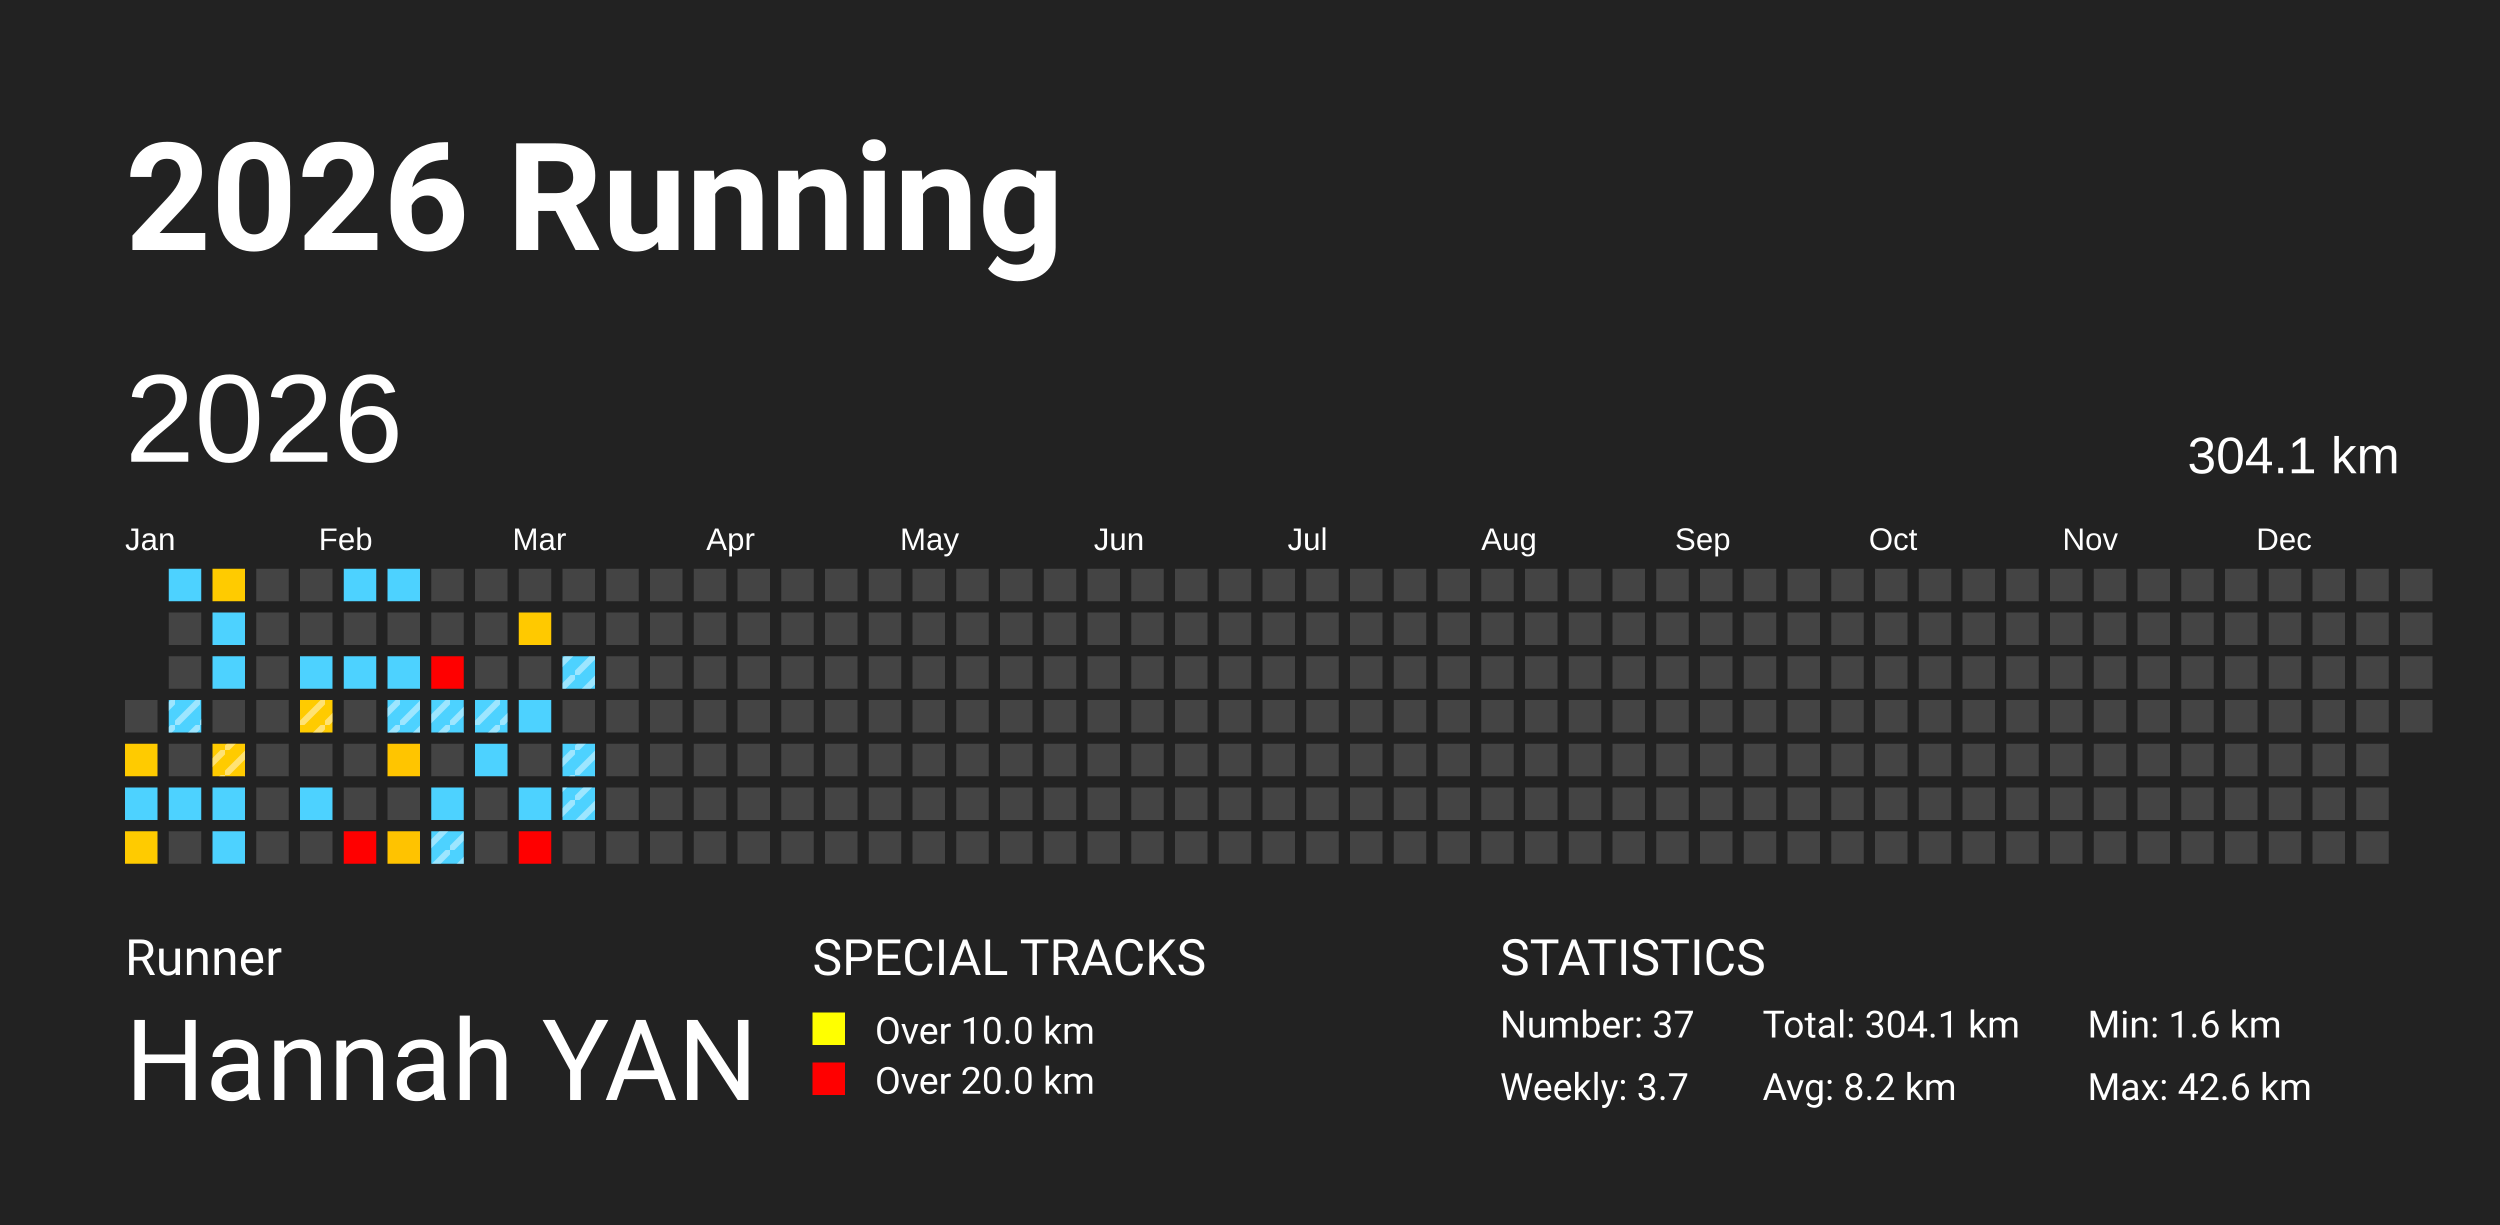
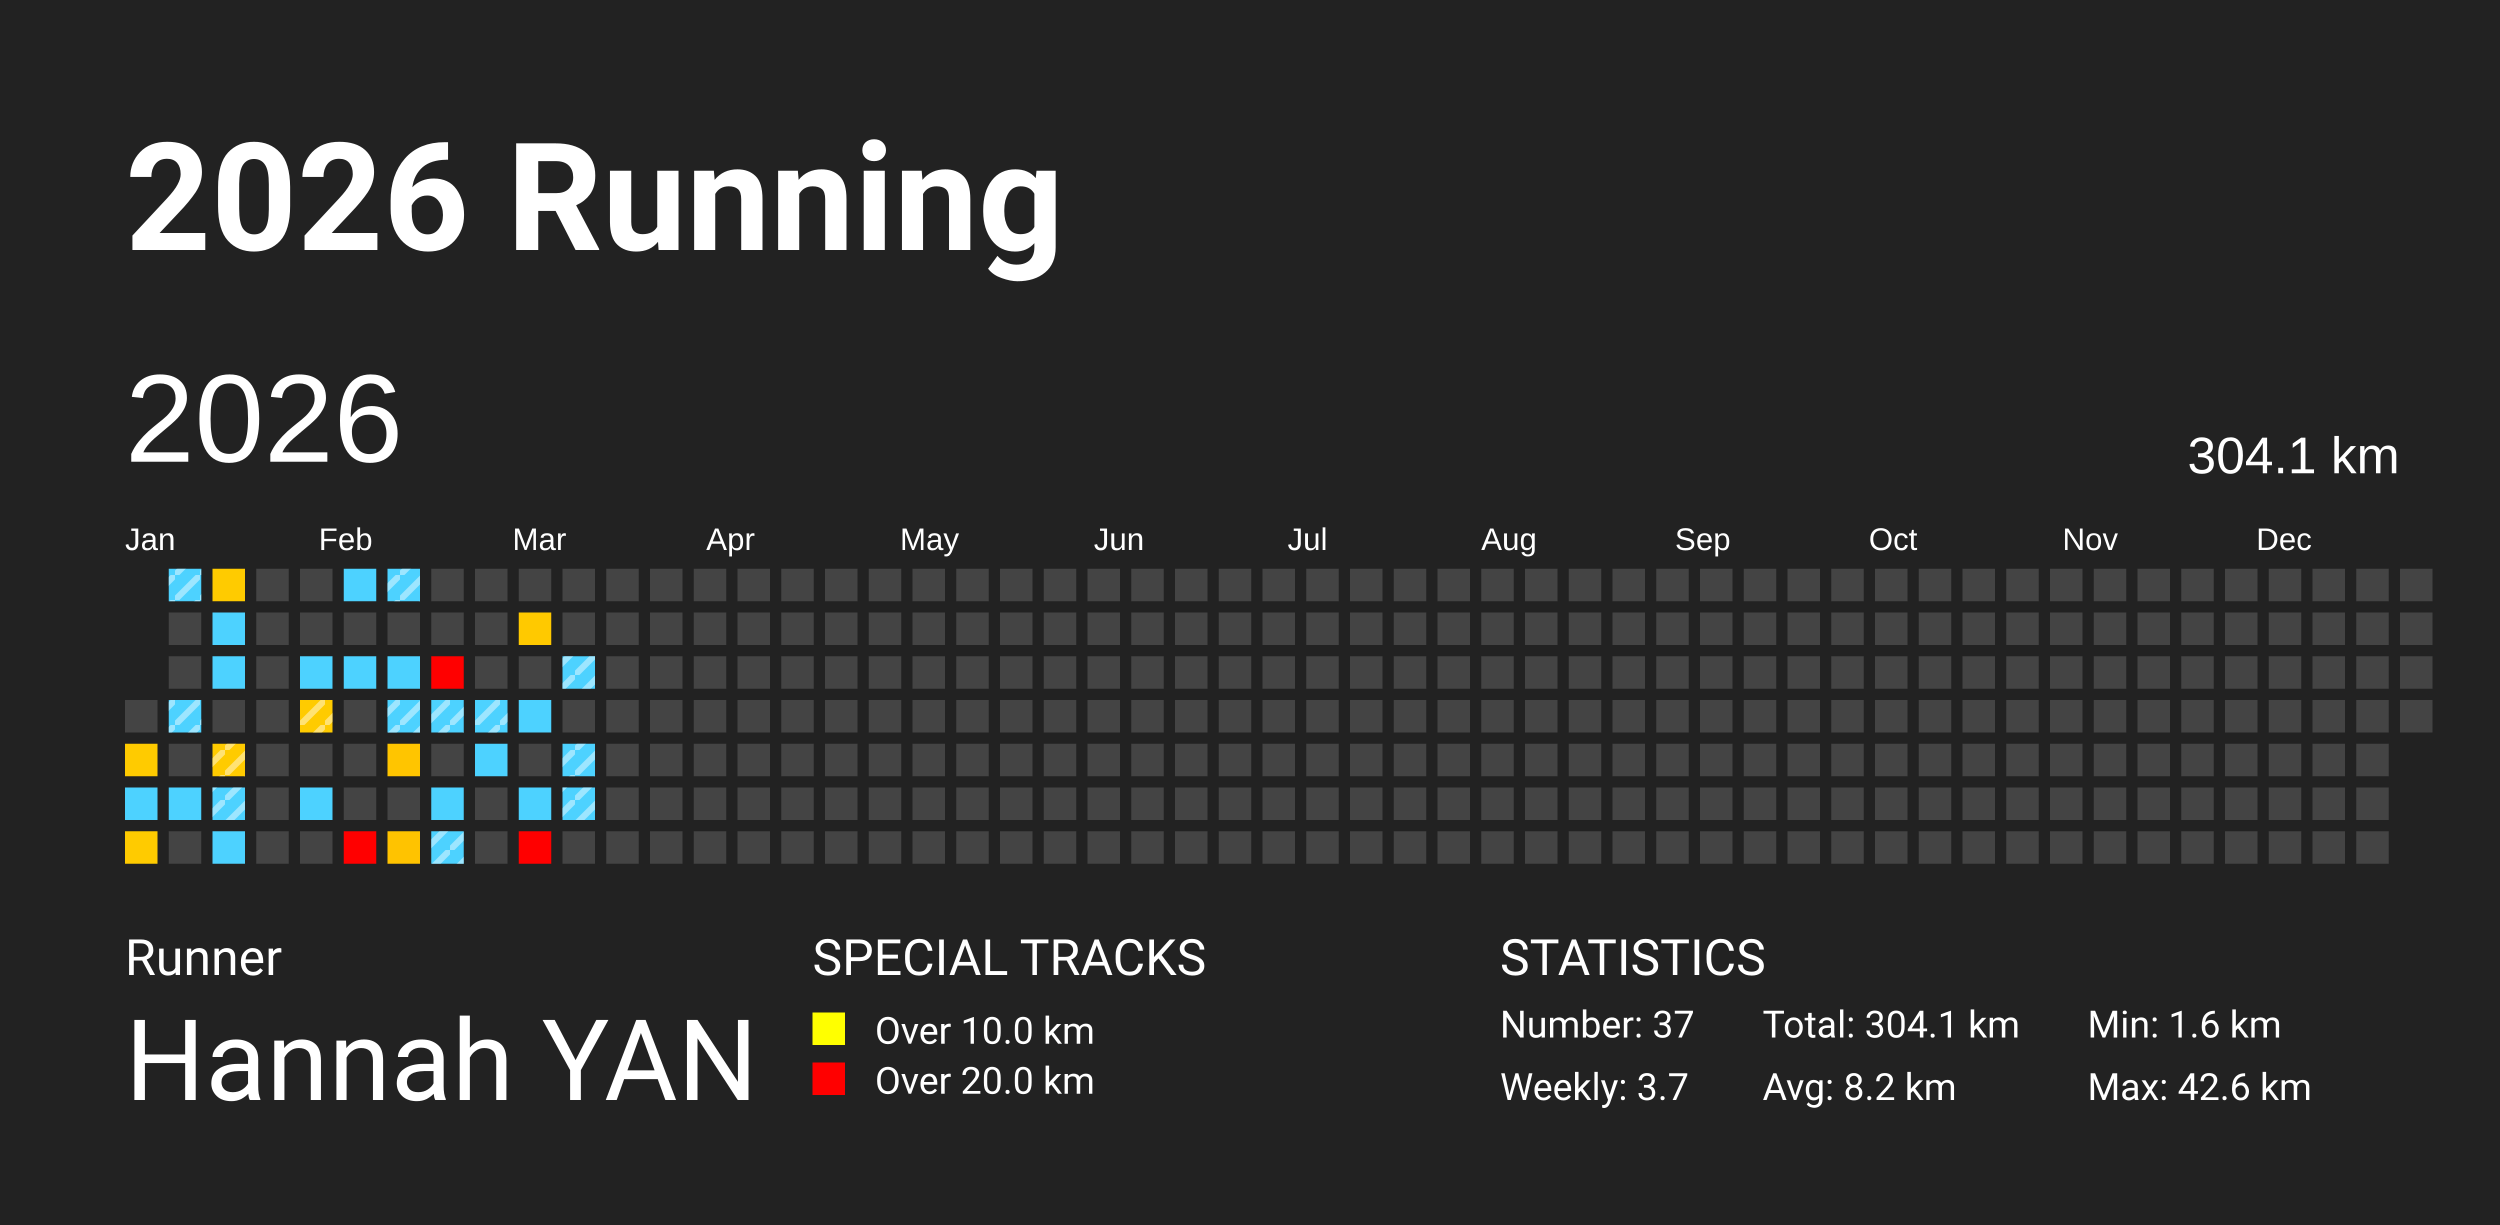
<svg xmlns="http://www.w3.org/2000/svg" baseProfile="full" height="98mm" version="1.1" viewBox="0,0,200,98" width="200mm">
  <defs>
    <pattern height="2" id="indoor-stripe" patternUnits="userSpaceOnUse" width="2">
      <line stroke="white" stroke-opacity="0.45" stroke-width="0.5" x1="0" x2="2" y1="2" y2="0" />
    </pattern>
  </defs>
  <rect fill="#222222" height="98" width="200" x="0" y="0" />
  <text fill="#FFFFFF" style="font-size:12px; font-family:-apple-system, BlinkMacSystemFont, 'Segoe UI', Roboto, 'Helvetica Neue', Arial, sans-serif; font-weight:bold;" x="10" y="20">2026 Running</text>
  <text fill="#FFFFFF" style="font-size:4px; font-family:-apple-system, BlinkMacSystemFont, 'Segoe UI', Roboto, 'Helvetica Neue', Arial, sans-serif;" x="10" y="78">Runner</text>
  <text fill="#FFFFFF" style="font-size:9px; font-family:-apple-system, BlinkMacSystemFont, 'Segoe UI', Roboto, 'Helvetica Neue', Arial, sans-serif;" x="10" y="88">Hannah YAN</text>
  <text fill="#FFFFFF" style="font-size:4px; font-family:-apple-system, BlinkMacSystemFont, 'Segoe UI', Roboto, 'Helvetica Neue', Arial, sans-serif;" x="65" y="78">SPECIAL TRACKS</text>
  <rect fill="yellow" height="2.6" width="2.6" x="65" y="81" />
  <text fill="#FFFFFF" style="font-size:3px; font-family:-apple-system, BlinkMacSystemFont, 'Segoe UI', Roboto, 'Helvetica Neue', Arial, sans-serif;" x="70" y="83.5">Over 10.0 km</text>
  <rect fill="red" height="2.6" width="2.6" x="65" y="85" />
  <text fill="#FFFFFF" style="font-size:3px; font-family:-apple-system, BlinkMacSystemFont, 'Segoe UI', Roboto, 'Helvetica Neue', Arial, sans-serif;" x="70" y="87.5">Over 20.0 km</text>
  <text fill="#FFFFFF" style="font-size:4px; font-family:-apple-system, BlinkMacSystemFont, 'Segoe UI', Roboto, 'Helvetica Neue', Arial, sans-serif;" x="120" y="78">STATISTICS</text>
  <text fill="#FFFFFF" style="font-size:3px; font-family:-apple-system, BlinkMacSystemFont, 'Segoe UI', Roboto, 'Helvetica Neue', Arial, sans-serif;" x="120" y="83">Number: 37</text>
  <text fill="#FFFFFF" style="font-size:3px; font-family:-apple-system, BlinkMacSystemFont, 'Segoe UI', Roboto, 'Helvetica Neue', Arial, sans-serif;" x="120" y="88">Weekly: 3.7</text>
  <text fill="#FFFFFF" style="font-size:3px; font-family:-apple-system, BlinkMacSystemFont, 'Segoe UI', Roboto, 'Helvetica Neue', Arial, sans-serif;" x="141" y="83">Total: 304.1 km</text>
  <text fill="#FFFFFF" style="font-size:3px; font-family:-apple-system, BlinkMacSystemFont, 'Segoe UI', Roboto, 'Helvetica Neue', Arial, sans-serif;" x="141" y="88">Avg: 8.2 km</text>
  <text fill="#FFFFFF" style="font-size:3px; font-family:-apple-system, BlinkMacSystemFont, 'Segoe UI', Roboto, 'Helvetica Neue', Arial, sans-serif;" x="167" y="83">Min: 1.6 km</text>
  <text fill="#FFFFFF" style="font-size:3px; font-family:-apple-system, BlinkMacSystemFont, 'Segoe UI', Roboto, 'Helvetica Neue', Arial, sans-serif;" x="167" y="88">Max: 42.6 km</text>
  <text dominant-baseline="hanging" fill="#FFFFFF" style="font-size:10.0px; font-family:Arial;" x="10" y="30">2026</text>
  <text dominant-baseline="hanging" fill="#FFFFFF" style="font-size:4.125px; font-family:Arial;" x="175" y="35">304.1 km</text>
  <text fill="#FFFFFF" style="font-size:2.5px; font-family:Arial" x="10.0" y="44">Jan</text>
  <text fill="#FFFFFF" style="font-size:2.5px; font-family:Arial" x="25.5" y="44">Feb</text>
  <text fill="#FFFFFF" style="font-size:2.5px; font-family:Arial" x="41.0" y="44">Mar</text>
  <text fill="#FFFFFF" style="font-size:2.5px; font-family:Arial" x="56.5" y="44">Apr</text>
  <text fill="#FFFFFF" style="font-size:2.5px; font-family:Arial" x="72.0" y="44">May</text>
  <text fill="#FFFFFF" style="font-size:2.5px; font-family:Arial" x="87.5" y="44">Jun</text>
  <text fill="#FFFFFF" style="font-size:2.5px; font-family:Arial" x="103.0" y="44">Jul</text>
  <text fill="#FFFFFF" style="font-size:2.5px; font-family:Arial" x="118.5" y="44">Aug</text>
  <text fill="#FFFFFF" style="font-size:2.5px; font-family:Arial" x="134.0" y="44">Sep</text>
  <text fill="#FFFFFF" style="font-size:2.5px; font-family:Arial" x="149.5" y="44">Oct</text>
  <text fill="#FFFFFF" style="font-size:2.5px; font-family:Arial" x="165.0" y="44">Nov</text>
  <text fill="#FFFFFF" style="font-size:2.5px; font-family:Arial" x="180.5" y="44">Dec</text>
  <rect fill="#444444" height="2.6" width="2.6" x="10.0" y="56.0" />
  <rect fill="#ffcb00" height="2.6" width="2.6" x="10.0" y="59.5" />
  <rect fill="#4dd2ff" height="2.6" width="2.6" x="10.0" y="63.0" />
  <rect fill="#ffcb00" height="2.6" width="2.6" x="10.0" y="66.5" />
  <rect fill="#4dd2ff" height="2.6" width="2.6" x="13.5" y="45.5" />
+   <rect fill="url(#indoor-stripe)" height="2.6" style="pointer-events: none;" width="2.6" x="13.5" y="45.5" />
  <rect fill="#444444" height="2.6" width="2.6" x="13.5" y="49.0" />
  <rect fill="#444444" height="2.6" width="2.6" x="13.5" y="52.5" />
  <rect fill="#4dd2ff" height="2.6" width="2.6" x="13.5" y="56.0" />
  <rect fill="url(#indoor-stripe)" height="2.6" style="pointer-events: none;" width="2.6" x="13.5" y="56.0" />
  <rect fill="#444444" height="2.6" width="2.6" x="13.5" y="59.5" />
  <rect fill="#4dd2ff" height="2.6" width="2.6" x="13.5" y="63.0" />
  <rect fill="#444444" height="2.6" width="2.6" x="13.5" y="66.5" />
  <rect fill="#ffcb00" height="2.6" width="2.6" x="17.0" y="45.5" />
  <rect fill="#4dd2ff" height="2.6" width="2.6" x="17.0" y="49.0" />
  <rect fill="#4dd2ff" height="2.6" width="2.6" x="17.0" y="52.5" />
  <rect fill="#444444" height="2.6" width="2.6" x="17.0" y="56.0" />
  <rect fill="#ffcb00" height="2.6" width="2.6" x="17.0" y="59.5" />
  <rect fill="url(#indoor-stripe)" height="2.6" style="pointer-events: none;" width="2.6" x="17.0" y="59.5" />
  <rect fill="#4dd2ff" height="2.6" width="2.6" x="17.0" y="63.0" />
+   <rect fill="url(#indoor-stripe)" height="2.6" style="pointer-events: none;" width="2.6" x="17.0" y="63.0" />
  <rect fill="#4dd2ff" height="2.6" width="2.6" x="17.0" y="66.5" />
  <rect fill="#444444" height="2.6" width="2.6" x="20.5" y="45.5" />
  <rect fill="#444444" height="2.6" width="2.6" x="20.5" y="49.0" />
  <rect fill="#444444" height="2.6" width="2.6" x="20.5" y="52.5" />
  <rect fill="#444444" height="2.6" width="2.6" x="20.5" y="56.0" />
  <rect fill="#444444" height="2.6" width="2.6" x="20.5" y="59.5" />
  <rect fill="#444444" height="2.6" width="2.6" x="20.5" y="63.0" />
  <rect fill="#444444" height="2.6" width="2.6" x="20.5" y="66.5" />
  <rect fill="#444444" height="2.6" width="2.6" x="24.0" y="45.5" />
  <rect fill="#444444" height="2.6" width="2.6" x="24.0" y="49.0" />
  <rect fill="#4dd2ff" height="2.6" width="2.6" x="24.0" y="52.5" />
  <rect fill="#ffcb00" height="2.6" width="2.6" x="24.0" y="56.0" />
  <rect fill="url(#indoor-stripe)" height="2.6" style="pointer-events: none;" width="2.6" x="24.0" y="56.0" />
  <rect fill="#444444" height="2.6" width="2.6" x="24.0" y="59.5" />
  <rect fill="#4dd2ff" height="2.6" width="2.6" x="24.0" y="63.0" />
  <rect fill="#444444" height="2.6" width="2.6" x="24.0" y="66.5" />
  <rect fill="#4dd2ff" height="2.6" width="2.6" x="27.5" y="45.5" />
  <rect fill="#444444" height="2.6" width="2.6" x="27.5" y="49.0" />
  <rect fill="#4dd2ff" height="2.6" width="2.6" x="27.5" y="52.5" />
  <rect fill="#444444" height="2.6" width="2.6" x="27.5" y="56.0" />
  <rect fill="#444444" height="2.6" width="2.6" x="27.5" y="59.5" />
  <rect fill="#444444" height="2.6" width="2.6" x="27.5" y="63.0" />
  <rect fill="red" height="2.6" width="2.6" x="27.5" y="66.5" />
  <rect fill="#4dd2ff" height="2.6" width="2.6" x="31.0" y="45.5" />
+   <rect fill="url(#indoor-stripe)" height="2.6" style="pointer-events: none;" width="2.6" x="31.0" y="45.5" />
  <rect fill="#444444" height="2.6" width="2.6" x="31.0" y="49.0" />
  <rect fill="#4dd2ff" height="2.6" width="2.6" x="31.0" y="52.5" />
  <rect fill="#4dd2ff" height="2.6" width="2.6" x="31.0" y="56.0" />
  <rect fill="url(#indoor-stripe)" height="2.6" style="pointer-events: none;" width="2.6" x="31.0" y="56.0" />
  <rect fill="#ffc500" height="2.6" width="2.6" x="31.0" y="59.5" />
  <rect fill="#444444" height="2.6" width="2.6" x="31.0" y="63.0" />
  <rect fill="#ffc300" height="2.6" width="2.6" x="31.0" y="66.5" />
  <rect fill="#444444" height="2.6" width="2.6" x="34.5" y="45.5" />
  <rect fill="#444444" height="2.6" width="2.6" x="34.5" y="49.0" />
  <rect fill="red" height="2.6" width="2.6" x="34.5" y="52.5" />
  <rect fill="#4dd2ff" height="2.6" width="2.6" x="34.5" y="56.0" />
  <rect fill="url(#indoor-stripe)" height="2.6" style="pointer-events: none;" width="2.6" x="34.5" y="56.0" />
  <rect fill="#444444" height="2.6" width="2.6" x="34.5" y="59.5" />
  <rect fill="#4dd2ff" height="2.6" width="2.6" x="34.5" y="63.0" />
  <rect fill="#4dd2ff" height="2.6" width="2.6" x="34.5" y="66.5" />
  <rect fill="url(#indoor-stripe)" height="2.6" style="pointer-events: none;" width="2.6" x="34.5" y="66.5" />
  <rect fill="#444444" height="2.6" width="2.6" x="38.0" y="45.5" />
  <rect fill="#444444" height="2.6" width="2.6" x="38.0" y="49.0" />
  <rect fill="#444444" height="2.6" width="2.6" x="38.0" y="52.5" />
  <rect fill="#4dd2ff" height="2.6" width="2.6" x="38.0" y="56.0" />
  <rect fill="url(#indoor-stripe)" height="2.6" style="pointer-events: none;" width="2.6" x="38.0" y="56.0" />
  <rect fill="#4dd2ff" height="2.6" width="2.6" x="38.0" y="59.5" />
  <rect fill="#444444" height="2.6" width="2.6" x="38.0" y="63.0" />
  <rect fill="#444444" height="2.6" width="2.6" x="38.0" y="66.5" />
  <rect fill="#444444" height="2.6" width="2.6" x="41.5" y="45.5" />
  <rect fill="#ffc900" height="2.6" width="2.6" x="41.5" y="49.0" />
  <rect fill="#444444" height="2.6" width="2.6" x="41.5" y="52.5" />
  <rect fill="#4dd2ff" height="2.6" width="2.6" x="41.5" y="56.0" />
  <rect fill="#444444" height="2.6" width="2.6" x="41.5" y="59.5" />
  <rect fill="#4dd2ff" height="2.6" width="2.6" x="41.5" y="63.0" />
  <rect fill="red" height="2.6" width="2.6" x="41.5" y="66.5" />
  <rect fill="#444444" height="2.6" width="2.6" x="45.0" y="45.5" />
  <rect fill="#444444" height="2.6" width="2.6" x="45.0" y="49.0" />
  <rect fill="#4dd2ff" height="2.6" width="2.6" x="45.0" y="52.5" />
  <rect fill="url(#indoor-stripe)" height="2.6" style="pointer-events: none;" width="2.6" x="45.0" y="52.5" />
  <rect fill="#444444" height="2.6" width="2.6" x="45.0" y="56.0" />
  <rect fill="#4dd2ff" height="2.6" width="2.6" x="45.0" y="59.5" />
  <rect fill="url(#indoor-stripe)" height="2.6" style="pointer-events: none;" width="2.6" x="45.0" y="59.5" />
  <rect fill="#4dd2ff" height="2.6" width="2.6" x="45.0" y="63.0" />
  <rect fill="url(#indoor-stripe)" height="2.6" style="pointer-events: none;" width="2.6" x="45.0" y="63.0" />
  <rect fill="#444444" height="2.6" width="2.6" x="45.0" y="66.5" />
  <rect fill="#444444" height="2.6" width="2.6" x="48.5" y="45.5" />
  <rect fill="#444444" height="2.6" width="2.6" x="48.5" y="49.0" />
  <rect fill="#444444" height="2.6" width="2.6" x="48.5" y="52.5" />
  <rect fill="#444444" height="2.6" width="2.6" x="48.5" y="56.0" />
  <rect fill="#444444" height="2.6" width="2.6" x="48.5" y="59.5" />
  <rect fill="#444444" height="2.6" width="2.6" x="48.5" y="63.0" />
  <rect fill="#444444" height="2.6" width="2.6" x="48.5" y="66.5" />
  <rect fill="#444444" height="2.6" width="2.6" x="52.0" y="45.5" />
  <rect fill="#444444" height="2.6" width="2.6" x="52.0" y="49.0" />
  <rect fill="#444444" height="2.6" width="2.6" x="52.0" y="52.5" />
  <rect fill="#444444" height="2.6" width="2.6" x="52.0" y="56.0" />
  <rect fill="#444444" height="2.6" width="2.6" x="52.0" y="59.5" />
  <rect fill="#444444" height="2.6" width="2.6" x="52.0" y="63.0" />
  <rect fill="#444444" height="2.6" width="2.6" x="52.0" y="66.5" />
  <rect fill="#444444" height="2.6" width="2.6" x="55.5" y="45.5" />
  <rect fill="#444444" height="2.6" width="2.6" x="55.5" y="49.0" />
  <rect fill="#444444" height="2.6" width="2.6" x="55.5" y="52.5" />
  <rect fill="#444444" height="2.6" width="2.6" x="55.5" y="56.0" />
  <rect fill="#444444" height="2.6" width="2.6" x="55.5" y="59.5" />
  <rect fill="#444444" height="2.6" width="2.6" x="55.5" y="63.0" />
  <rect fill="#444444" height="2.6" width="2.6" x="55.5" y="66.5" />
  <rect fill="#444444" height="2.6" width="2.6" x="59.0" y="45.5" />
  <rect fill="#444444" height="2.6" width="2.6" x="59.0" y="49.0" />
  <rect fill="#444444" height="2.6" width="2.6" x="59.0" y="52.5" />
  <rect fill="#444444" height="2.6" width="2.6" x="59.0" y="56.0" />
  <rect fill="#444444" height="2.6" width="2.6" x="59.0" y="59.5" />
  <rect fill="#444444" height="2.6" width="2.6" x="59.0" y="63.0" />
  <rect fill="#444444" height="2.6" width="2.6" x="59.0" y="66.5" />
  <rect fill="#444444" height="2.6" width="2.6" x="62.5" y="45.5" />
  <rect fill="#444444" height="2.6" width="2.6" x="62.5" y="49.0" />
  <rect fill="#444444" height="2.6" width="2.6" x="62.5" y="52.5" />
  <rect fill="#444444" height="2.6" width="2.6" x="62.5" y="56.0" />
  <rect fill="#444444" height="2.6" width="2.6" x="62.5" y="59.5" />
  <rect fill="#444444" height="2.6" width="2.6" x="62.5" y="63.0" />
  <rect fill="#444444" height="2.6" width="2.6" x="62.5" y="66.5" />
  <rect fill="#444444" height="2.6" width="2.6" x="66.0" y="45.5" />
  <rect fill="#444444" height="2.6" width="2.6" x="66.0" y="49.0" />
  <rect fill="#444444" height="2.6" width="2.6" x="66.0" y="52.5" />
  <rect fill="#444444" height="2.6" width="2.6" x="66.0" y="56.0" />
  <rect fill="#444444" height="2.6" width="2.6" x="66.0" y="59.5" />
  <rect fill="#444444" height="2.6" width="2.6" x="66.0" y="63.0" />
  <rect fill="#444444" height="2.6" width="2.6" x="66.0" y="66.5" />
  <rect fill="#444444" height="2.6" width="2.6" x="69.5" y="45.5" />
  <rect fill="#444444" height="2.6" width="2.6" x="69.5" y="49.0" />
  <rect fill="#444444" height="2.6" width="2.6" x="69.5" y="52.5" />
  <rect fill="#444444" height="2.6" width="2.6" x="69.5" y="56.0" />
  <rect fill="#444444" height="2.6" width="2.6" x="69.5" y="59.5" />
  <rect fill="#444444" height="2.6" width="2.6" x="69.5" y="63.0" />
  <rect fill="#444444" height="2.6" width="2.6" x="69.5" y="66.5" />
  <rect fill="#444444" height="2.6" width="2.6" x="73.0" y="45.5" />
  <rect fill="#444444" height="2.6" width="2.6" x="73.0" y="49.0" />
  <rect fill="#444444" height="2.6" width="2.6" x="73.0" y="52.5" />
  <rect fill="#444444" height="2.6" width="2.6" x="73.0" y="56.0" />
  <rect fill="#444444" height="2.6" width="2.6" x="73.0" y="59.5" />
  <rect fill="#444444" height="2.6" width="2.6" x="73.0" y="63.0" />
  <rect fill="#444444" height="2.6" width="2.6" x="73.0" y="66.5" />
  <rect fill="#444444" height="2.6" width="2.6" x="76.5" y="45.5" />
  <rect fill="#444444" height="2.6" width="2.6" x="76.5" y="49.0" />
  <rect fill="#444444" height="2.6" width="2.6" x="76.5" y="52.5" />
  <rect fill="#444444" height="2.6" width="2.6" x="76.5" y="56.0" />
  <rect fill="#444444" height="2.6" width="2.6" x="76.5" y="59.5" />
  <rect fill="#444444" height="2.6" width="2.6" x="76.5" y="63.0" />
  <rect fill="#444444" height="2.6" width="2.6" x="76.5" y="66.5" />
  <rect fill="#444444" height="2.6" width="2.6" x="80.0" y="45.5" />
  <rect fill="#444444" height="2.6" width="2.6" x="80.0" y="49.0" />
  <rect fill="#444444" height="2.6" width="2.6" x="80.0" y="52.5" />
  <rect fill="#444444" height="2.6" width="2.6" x="80.0" y="56.0" />
  <rect fill="#444444" height="2.6" width="2.6" x="80.0" y="59.5" />
  <rect fill="#444444" height="2.6" width="2.6" x="80.0" y="63.0" />
  <rect fill="#444444" height="2.6" width="2.6" x="80.0" y="66.5" />
  <rect fill="#444444" height="2.6" width="2.6" x="83.5" y="45.5" />
  <rect fill="#444444" height="2.6" width="2.6" x="83.5" y="49.0" />
  <rect fill="#444444" height="2.6" width="2.6" x="83.5" y="52.5" />
  <rect fill="#444444" height="2.6" width="2.6" x="83.5" y="56.0" />
  <rect fill="#444444" height="2.6" width="2.6" x="83.5" y="59.5" />
  <rect fill="#444444" height="2.6" width="2.6" x="83.5" y="63.0" />
  <rect fill="#444444" height="2.6" width="2.6" x="83.5" y="66.5" />
  <rect fill="#444444" height="2.6" width="2.6" x="87.0" y="45.5" />
  <rect fill="#444444" height="2.6" width="2.6" x="87.0" y="49.0" />
  <rect fill="#444444" height="2.6" width="2.6" x="87.0" y="52.5" />
  <rect fill="#444444" height="2.6" width="2.6" x="87.0" y="56.0" />
  <rect fill="#444444" height="2.6" width="2.6" x="87.0" y="59.5" />
  <rect fill="#444444" height="2.6" width="2.6" x="87.0" y="63.0" />
  <rect fill="#444444" height="2.6" width="2.6" x="87.0" y="66.5" />
  <rect fill="#444444" height="2.6" width="2.6" x="90.5" y="45.5" />
  <rect fill="#444444" height="2.6" width="2.6" x="90.5" y="49.0" />
  <rect fill="#444444" height="2.6" width="2.6" x="90.5" y="52.5" />
  <rect fill="#444444" height="2.6" width="2.6" x="90.5" y="56.0" />
  <rect fill="#444444" height="2.6" width="2.6" x="90.5" y="59.5" />
  <rect fill="#444444" height="2.6" width="2.6" x="90.5" y="63.0" />
  <rect fill="#444444" height="2.6" width="2.6" x="90.5" y="66.5" />
  <rect fill="#444444" height="2.6" width="2.6" x="94.0" y="45.5" />
  <rect fill="#444444" height="2.6" width="2.6" x="94.0" y="49.0" />
  <rect fill="#444444" height="2.6" width="2.6" x="94.0" y="52.5" />
  <rect fill="#444444" height="2.6" width="2.6" x="94.0" y="56.0" />
  <rect fill="#444444" height="2.6" width="2.6" x="94.0" y="59.5" />
  <rect fill="#444444" height="2.6" width="2.6" x="94.0" y="63.0" />
  <rect fill="#444444" height="2.6" width="2.6" x="94.0" y="66.5" />
  <rect fill="#444444" height="2.6" width="2.6" x="97.5" y="45.5" />
  <rect fill="#444444" height="2.6" width="2.6" x="97.5" y="49.0" />
  <rect fill="#444444" height="2.6" width="2.6" x="97.5" y="52.5" />
  <rect fill="#444444" height="2.6" width="2.6" x="97.5" y="56.0" />
  <rect fill="#444444" height="2.6" width="2.6" x="97.5" y="59.5" />
  <rect fill="#444444" height="2.6" width="2.6" x="97.5" y="63.0" />
  <rect fill="#444444" height="2.6" width="2.6" x="97.5" y="66.5" />
  <rect fill="#444444" height="2.6" width="2.6" x="101.0" y="45.5" />
  <rect fill="#444444" height="2.6" width="2.6" x="101.0" y="49.0" />
  <rect fill="#444444" height="2.6" width="2.6" x="101.0" y="52.5" />
  <rect fill="#444444" height="2.6" width="2.6" x="101.0" y="56.0" />
  <rect fill="#444444" height="2.6" width="2.6" x="101.0" y="59.5" />
  <rect fill="#444444" height="2.6" width="2.6" x="101.0" y="63.0" />
  <rect fill="#444444" height="2.6" width="2.6" x="101.0" y="66.5" />
  <rect fill="#444444" height="2.6" width="2.6" x="104.5" y="45.5" />
  <rect fill="#444444" height="2.6" width="2.6" x="104.5" y="49.0" />
  <rect fill="#444444" height="2.6" width="2.6" x="104.5" y="52.5" />
  <rect fill="#444444" height="2.6" width="2.6" x="104.5" y="56.0" />
  <rect fill="#444444" height="2.6" width="2.6" x="104.5" y="59.5" />
  <rect fill="#444444" height="2.6" width="2.6" x="104.5" y="63.0" />
  <rect fill="#444444" height="2.6" width="2.6" x="104.5" y="66.5" />
  <rect fill="#444444" height="2.6" width="2.6" x="108.0" y="45.5" />
  <rect fill="#444444" height="2.6" width="2.6" x="108.0" y="49.0" />
  <rect fill="#444444" height="2.6" width="2.6" x="108.0" y="52.5" />
  <rect fill="#444444" height="2.6" width="2.6" x="108.0" y="56.0" />
  <rect fill="#444444" height="2.6" width="2.6" x="108.0" y="59.5" />
  <rect fill="#444444" height="2.6" width="2.6" x="108.0" y="63.0" />
  <rect fill="#444444" height="2.6" width="2.6" x="108.0" y="66.5" />
  <rect fill="#444444" height="2.6" width="2.6" x="111.5" y="45.5" />
  <rect fill="#444444" height="2.6" width="2.6" x="111.5" y="49.0" />
  <rect fill="#444444" height="2.6" width="2.6" x="111.5" y="52.5" />
  <rect fill="#444444" height="2.6" width="2.6" x="111.5" y="56.0" />
  <rect fill="#444444" height="2.6" width="2.6" x="111.5" y="59.5" />
  <rect fill="#444444" height="2.6" width="2.6" x="111.5" y="63.0" />
  <rect fill="#444444" height="2.6" width="2.6" x="111.5" y="66.5" />
  <rect fill="#444444" height="2.6" width="2.6" x="115.0" y="45.5" />
  <rect fill="#444444" height="2.6" width="2.6" x="115.0" y="49.0" />
  <rect fill="#444444" height="2.6" width="2.6" x="115.0" y="52.5" />
  <rect fill="#444444" height="2.6" width="2.6" x="115.0" y="56.0" />
  <rect fill="#444444" height="2.6" width="2.6" x="115.0" y="59.5" />
  <rect fill="#444444" height="2.6" width="2.6" x="115.0" y="63.0" />
  <rect fill="#444444" height="2.6" width="2.6" x="115.0" y="66.5" />
  <rect fill="#444444" height="2.6" width="2.6" x="118.5" y="45.5" />
  <rect fill="#444444" height="2.6" width="2.6" x="118.5" y="49.0" />
  <rect fill="#444444" height="2.6" width="2.6" x="118.5" y="52.5" />
  <rect fill="#444444" height="2.6" width="2.6" x="118.5" y="56.0" />
  <rect fill="#444444" height="2.6" width="2.6" x="118.5" y="59.5" />
  <rect fill="#444444" height="2.6" width="2.6" x="118.5" y="63.0" />
  <rect fill="#444444" height="2.6" width="2.6" x="118.5" y="66.5" />
  <rect fill="#444444" height="2.6" width="2.6" x="122.0" y="45.5" />
  <rect fill="#444444" height="2.6" width="2.6" x="122.0" y="49.0" />
  <rect fill="#444444" height="2.6" width="2.6" x="122.0" y="52.5" />
  <rect fill="#444444" height="2.6" width="2.6" x="122.0" y="56.0" />
  <rect fill="#444444" height="2.6" width="2.6" x="122.0" y="59.5" />
  <rect fill="#444444" height="2.6" width="2.6" x="122.0" y="63.0" />
  <rect fill="#444444" height="2.6" width="2.6" x="122.0" y="66.5" />
  <rect fill="#444444" height="2.6" width="2.6" x="125.5" y="45.5" />
  <rect fill="#444444" height="2.6" width="2.6" x="125.5" y="49.0" />
  <rect fill="#444444" height="2.6" width="2.6" x="125.5" y="52.5" />
  <rect fill="#444444" height="2.6" width="2.6" x="125.5" y="56.0" />
  <rect fill="#444444" height="2.6" width="2.6" x="125.5" y="59.5" />
  <rect fill="#444444" height="2.6" width="2.6" x="125.5" y="63.0" />
  <rect fill="#444444" height="2.6" width="2.6" x="125.5" y="66.5" />
  <rect fill="#444444" height="2.6" width="2.6" x="129.0" y="45.5" />
  <rect fill="#444444" height="2.6" width="2.6" x="129.0" y="49.0" />
  <rect fill="#444444" height="2.6" width="2.6" x="129.0" y="52.5" />
  <rect fill="#444444" height="2.6" width="2.6" x="129.0" y="56.0" />
  <rect fill="#444444" height="2.6" width="2.6" x="129.0" y="59.5" />
  <rect fill="#444444" height="2.6" width="2.6" x="129.0" y="63.0" />
  <rect fill="#444444" height="2.6" width="2.6" x="129.0" y="66.5" />
  <rect fill="#444444" height="2.6" width="2.6" x="132.5" y="45.5" />
  <rect fill="#444444" height="2.6" width="2.6" x="132.5" y="49.0" />
  <rect fill="#444444" height="2.6" width="2.6" x="132.5" y="52.5" />
  <rect fill="#444444" height="2.6" width="2.6" x="132.5" y="56.0" />
  <rect fill="#444444" height="2.6" width="2.6" x="132.5" y="59.5" />
  <rect fill="#444444" height="2.6" width="2.6" x="132.5" y="63.0" />
  <rect fill="#444444" height="2.6" width="2.6" x="132.5" y="66.5" />
  <rect fill="#444444" height="2.6" width="2.6" x="136.0" y="45.5" />
  <rect fill="#444444" height="2.6" width="2.6" x="136.0" y="49.0" />
  <rect fill="#444444" height="2.6" width="2.6" x="136.0" y="52.5" />
  <rect fill="#444444" height="2.6" width="2.6" x="136.0" y="56.0" />
  <rect fill="#444444" height="2.6" width="2.6" x="136.0" y="59.5" />
  <rect fill="#444444" height="2.6" width="2.6" x="136.0" y="63.0" />
  <rect fill="#444444" height="2.6" width="2.6" x="136.0" y="66.5" />
  <rect fill="#444444" height="2.6" width="2.6" x="139.5" y="45.5" />
  <rect fill="#444444" height="2.6" width="2.6" x="139.5" y="49.0" />
  <rect fill="#444444" height="2.6" width="2.6" x="139.5" y="52.5" />
  <rect fill="#444444" height="2.6" width="2.6" x="139.5" y="56.0" />
  <rect fill="#444444" height="2.6" width="2.6" x="139.5" y="59.5" />
  <rect fill="#444444" height="2.6" width="2.6" x="139.5" y="63.0" />
  <rect fill="#444444" height="2.6" width="2.6" x="139.5" y="66.5" />
  <rect fill="#444444" height="2.6" width="2.6" x="143.0" y="45.5" />
  <rect fill="#444444" height="2.6" width="2.6" x="143.0" y="49.0" />
  <rect fill="#444444" height="2.6" width="2.6" x="143.0" y="52.5" />
  <rect fill="#444444" height="2.6" width="2.6" x="143.0" y="56.0" />
  <rect fill="#444444" height="2.6" width="2.6" x="143.0" y="59.5" />
  <rect fill="#444444" height="2.6" width="2.6" x="143.0" y="63.0" />
  <rect fill="#444444" height="2.6" width="2.6" x="143.0" y="66.5" />
  <rect fill="#444444" height="2.6" width="2.6" x="146.5" y="45.5" />
  <rect fill="#444444" height="2.6" width="2.6" x="146.5" y="49.0" />
  <rect fill="#444444" height="2.6" width="2.6" x="146.5" y="52.5" />
  <rect fill="#444444" height="2.6" width="2.6" x="146.5" y="56.0" />
  <rect fill="#444444" height="2.6" width="2.6" x="146.5" y="59.5" />
  <rect fill="#444444" height="2.6" width="2.6" x="146.5" y="63.0" />
  <rect fill="#444444" height="2.6" width="2.6" x="146.5" y="66.5" />
  <rect fill="#444444" height="2.6" width="2.6" x="150.0" y="45.5" />
  <rect fill="#444444" height="2.6" width="2.6" x="150.0" y="49.0" />
  <rect fill="#444444" height="2.6" width="2.6" x="150.0" y="52.5" />
  <rect fill="#444444" height="2.6" width="2.6" x="150.0" y="56.0" />
  <rect fill="#444444" height="2.6" width="2.6" x="150.0" y="59.5" />
  <rect fill="#444444" height="2.6" width="2.6" x="150.0" y="63.0" />
  <rect fill="#444444" height="2.6" width="2.6" x="150.0" y="66.5" />
  <rect fill="#444444" height="2.6" width="2.6" x="153.5" y="45.5" />
  <rect fill="#444444" height="2.6" width="2.6" x="153.5" y="49.0" />
  <rect fill="#444444" height="2.6" width="2.6" x="153.5" y="52.5" />
  <rect fill="#444444" height="2.6" width="2.6" x="153.5" y="56.0" />
  <rect fill="#444444" height="2.6" width="2.6" x="153.5" y="59.5" />
  <rect fill="#444444" height="2.6" width="2.6" x="153.5" y="63.0" />
  <rect fill="#444444" height="2.6" width="2.6" x="153.5" y="66.5" />
  <rect fill="#444444" height="2.6" width="2.6" x="157.0" y="45.5" />
  <rect fill="#444444" height="2.6" width="2.6" x="157.0" y="49.0" />
  <rect fill="#444444" height="2.6" width="2.6" x="157.0" y="52.5" />
  <rect fill="#444444" height="2.6" width="2.6" x="157.0" y="56.0" />
  <rect fill="#444444" height="2.6" width="2.6" x="157.0" y="59.5" />
  <rect fill="#444444" height="2.6" width="2.6" x="157.0" y="63.0" />
  <rect fill="#444444" height="2.6" width="2.6" x="157.0" y="66.5" />
  <rect fill="#444444" height="2.6" width="2.6" x="160.5" y="45.5" />
  <rect fill="#444444" height="2.6" width="2.6" x="160.5" y="49.0" />
  <rect fill="#444444" height="2.6" width="2.6" x="160.5" y="52.5" />
  <rect fill="#444444" height="2.6" width="2.6" x="160.5" y="56.0" />
  <rect fill="#444444" height="2.6" width="2.6" x="160.5" y="59.5" />
  <rect fill="#444444" height="2.6" width="2.6" x="160.5" y="63.0" />
  <rect fill="#444444" height="2.6" width="2.6" x="160.5" y="66.5" />
  <rect fill="#444444" height="2.6" width="2.6" x="164.0" y="45.5" />
  <rect fill="#444444" height="2.6" width="2.6" x="164.0" y="49.0" />
  <rect fill="#444444" height="2.6" width="2.6" x="164.0" y="52.5" />
  <rect fill="#444444" height="2.6" width="2.6" x="164.0" y="56.0" />
  <rect fill="#444444" height="2.6" width="2.6" x="164.0" y="59.5" />
  <rect fill="#444444" height="2.6" width="2.6" x="164.0" y="63.0" />
  <rect fill="#444444" height="2.6" width="2.6" x="164.0" y="66.5" />
  <rect fill="#444444" height="2.6" width="2.6" x="167.5" y="45.5" />
  <rect fill="#444444" height="2.6" width="2.6" x="167.5" y="49.0" />
  <rect fill="#444444" height="2.6" width="2.6" x="167.5" y="52.5" />
  <rect fill="#444444" height="2.6" width="2.6" x="167.5" y="56.0" />
  <rect fill="#444444" height="2.6" width="2.6" x="167.5" y="59.5" />
  <rect fill="#444444" height="2.6" width="2.6" x="167.5" y="63.0" />
  <rect fill="#444444" height="2.6" width="2.6" x="167.5" y="66.5" />
  <rect fill="#444444" height="2.6" width="2.6" x="171.0" y="45.5" />
  <rect fill="#444444" height="2.6" width="2.6" x="171.0" y="49.0" />
  <rect fill="#444444" height="2.6" width="2.6" x="171.0" y="52.5" />
  <rect fill="#444444" height="2.6" width="2.6" x="171.0" y="56.0" />
  <rect fill="#444444" height="2.6" width="2.6" x="171.0" y="59.5" />
  <rect fill="#444444" height="2.6" width="2.6" x="171.0" y="63.0" />
  <rect fill="#444444" height="2.6" width="2.6" x="171.0" y="66.5" />
  <rect fill="#444444" height="2.6" width="2.6" x="174.5" y="45.5" />
  <rect fill="#444444" height="2.6" width="2.6" x="174.5" y="49.0" />
  <rect fill="#444444" height="2.6" width="2.6" x="174.5" y="52.5" />
  <rect fill="#444444" height="2.6" width="2.6" x="174.5" y="56.0" />
  <rect fill="#444444" height="2.6" width="2.6" x="174.5" y="59.5" />
  <rect fill="#444444" height="2.6" width="2.6" x="174.5" y="63.0" />
  <rect fill="#444444" height="2.6" width="2.6" x="174.5" y="66.5" />
  <rect fill="#444444" height="2.6" width="2.6" x="178.0" y="45.5" />
  <rect fill="#444444" height="2.6" width="2.6" x="178.0" y="49.0" />
  <rect fill="#444444" height="2.6" width="2.6" x="178.0" y="52.5" />
  <rect fill="#444444" height="2.6" width="2.6" x="178.0" y="56.0" />
  <rect fill="#444444" height="2.6" width="2.6" x="178.0" y="59.5" />
  <rect fill="#444444" height="2.6" width="2.6" x="178.0" y="63.0" />
  <rect fill="#444444" height="2.6" width="2.6" x="178.0" y="66.5" />
  <rect fill="#444444" height="2.6" width="2.6" x="181.5" y="45.5" />
  <rect fill="#444444" height="2.6" width="2.6" x="181.5" y="49.0" />
  <rect fill="#444444" height="2.6" width="2.6" x="181.5" y="52.5" />
  <rect fill="#444444" height="2.6" width="2.6" x="181.5" y="56.0" />
  <rect fill="#444444" height="2.6" width="2.6" x="181.5" y="59.5" />
  <rect fill="#444444" height="2.6" width="2.6" x="181.5" y="63.0" />
  <rect fill="#444444" height="2.6" width="2.6" x="181.5" y="66.5" />
  <rect fill="#444444" height="2.6" width="2.6" x="185.0" y="45.5" />
  <rect fill="#444444" height="2.6" width="2.6" x="185.0" y="49.0" />
  <rect fill="#444444" height="2.6" width="2.6" x="185.0" y="52.5" />
  <rect fill="#444444" height="2.6" width="2.6" x="185.0" y="56.0" />
  <rect fill="#444444" height="2.6" width="2.6" x="185.0" y="59.5" />
  <rect fill="#444444" height="2.6" width="2.6" x="185.0" y="63.0" />
  <rect fill="#444444" height="2.6" width="2.6" x="185.0" y="66.5" />
  <rect fill="#444444" height="2.6" width="2.6" x="188.5" y="45.5" />
  <rect fill="#444444" height="2.6" width="2.6" x="188.5" y="49.0" />
  <rect fill="#444444" height="2.6" width="2.6" x="188.5" y="52.5" />
  <rect fill="#444444" height="2.6" width="2.6" x="188.5" y="56.0" />
  <rect fill="#444444" height="2.6" width="2.6" x="188.5" y="59.5" />
  <rect fill="#444444" height="2.6" width="2.6" x="188.5" y="63.0" />
  <rect fill="#444444" height="2.6" width="2.6" x="188.5" y="66.5" />
  <rect fill="#444444" height="2.6" width="2.6" x="192.0" y="45.5" />
  <rect fill="#444444" height="2.6" width="2.6" x="192.0" y="49.0" />
  <rect fill="#444444" height="2.6" width="2.6" x="192.0" y="52.5" />
  <rect fill="#444444" height="2.6" width="2.6" x="192.0" y="56.0" />
</svg>
